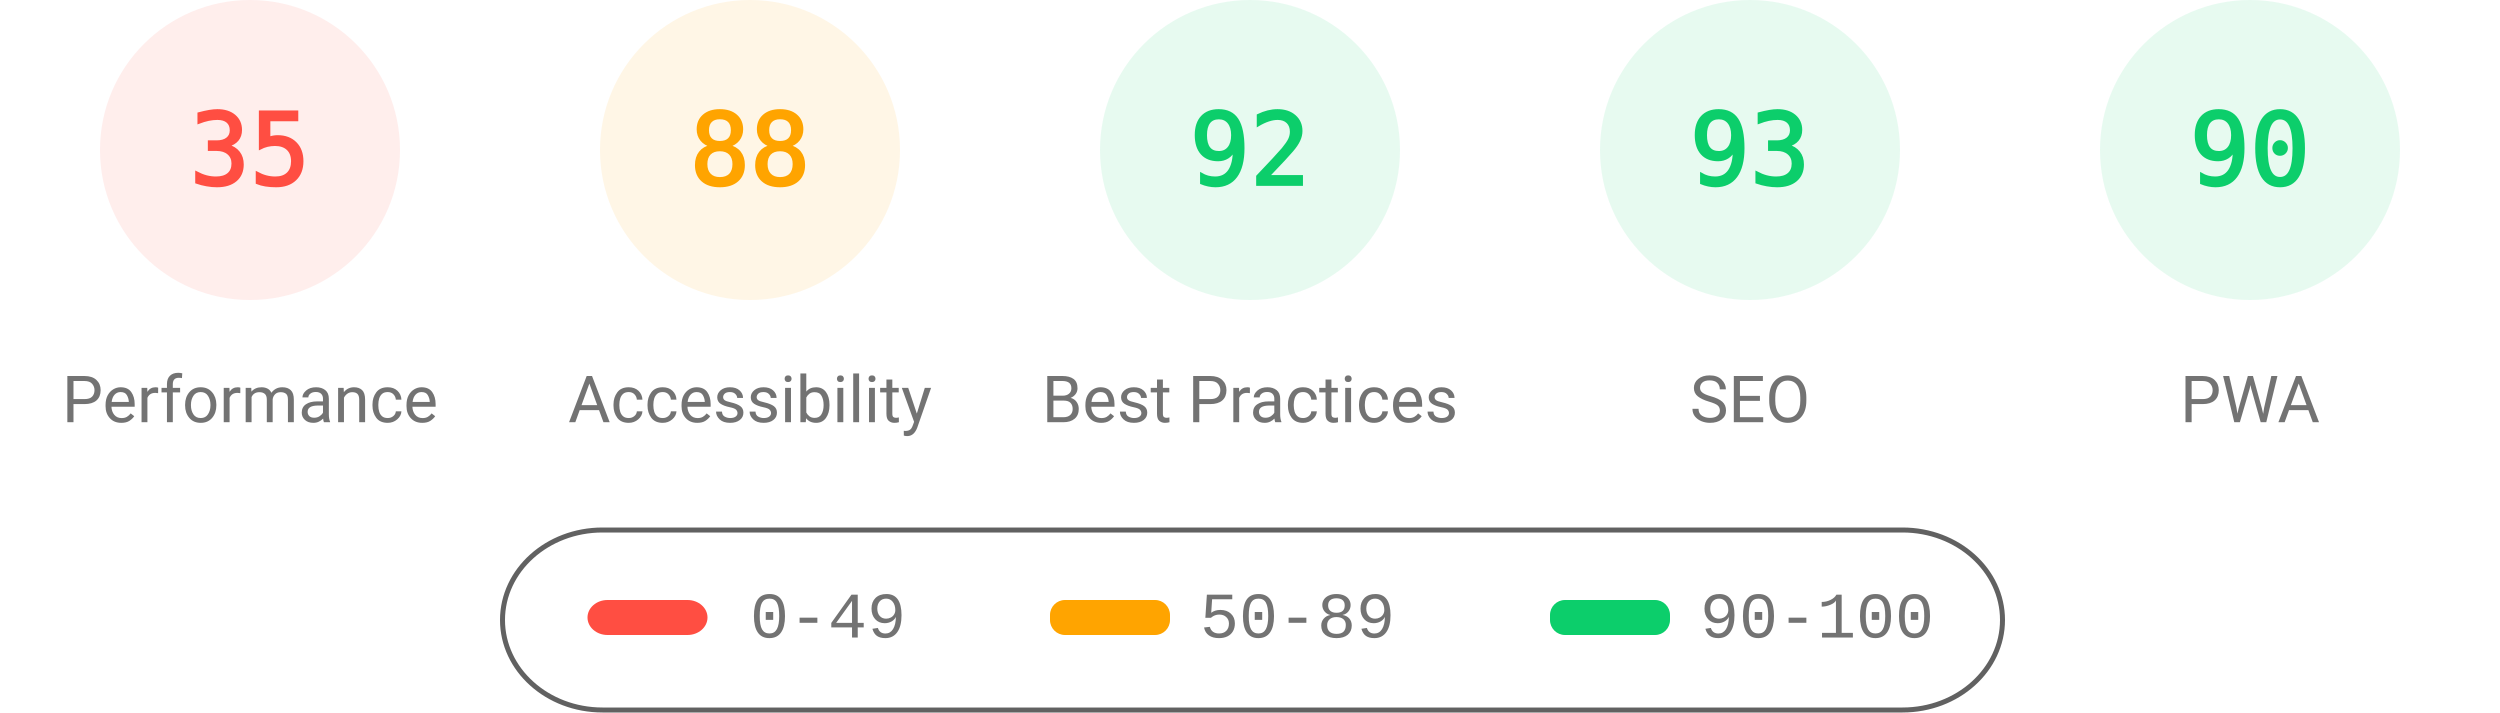
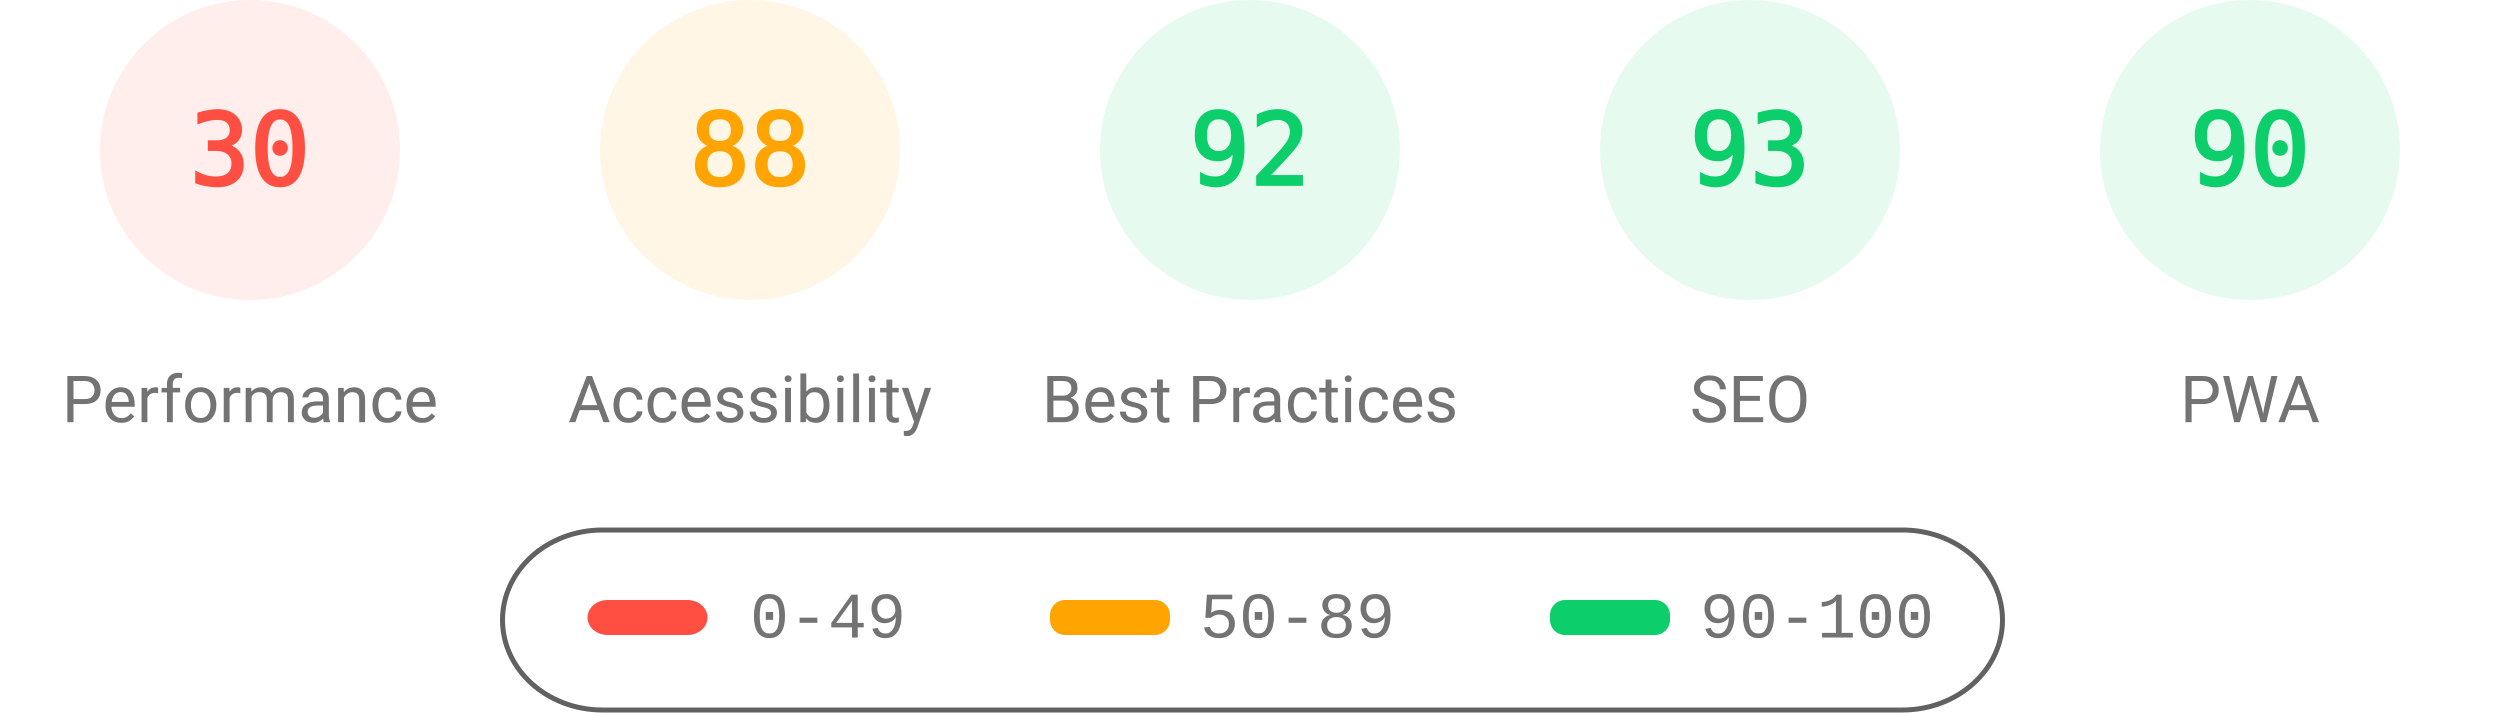
<svg xmlns="http://www.w3.org/2000/svg" fill="none" width="1000" height="285">
  <style>.gauge-base{opacity:.1}.gauge-arc{fill:none;animation-delay:250ms;stroke-linecap:round;transform:rotate(-90deg);transform-origin:100px 60px;animation:load-gauge 1s ease forwards}.guage-text{font-size:40px;font-family:monospace;text-align:center}.guage-red{color:#ff4e42;fill:#ff4e42;stroke:#ff4e42}.guage-orange{color:#ffa400;fill:#ffa400;stroke:#ffa400}.guage-green{color:#0cce6b;fill:#0cce6b;stroke:#0cce6b}.guage-undefined{color:#5c5c5c;fill:#5c5c5c;stroke:#5c5c5c}.guage-title{color:#737373;fill:#737373;stroke:none;font-size:26px;line-height:26px;font-family:Roboto,Halvetica,Arial,sans-serif}@keyframes load-gauge{from{stroke-dasharray:0 352.858}}</style>
  <svg class="guage-div guage-perf guage-red" viewBox="0 0 200 200" width="200" height="200">
    <circle class="gauge-base" r="56" cx="100" cy="60" stroke-width="8" />
-     <circle class="gauge-arc guage-arc-1" r="56" cx="100" cy="60" stroke-width="8" style="stroke-dasharray:123.15,351.858" />
-     <text class="guage-text" x="100" y="60" alignment-baseline="central" dominant-baseline="central" text-anchor="middle">35</text>
+     <circle class="gauge-arc guage-arc-1" r="56" cx="100" cy="60" stroke-width="8" style="stroke-dasharray:105.557,351.858" />
+     <text class="guage-text" x="100" y="60" alignment-baseline="central" dominant-baseline="central" text-anchor="middle">30</text>
    <text class="guage-title" x="100" y="160" alignment-baseline="central" dominant-baseline="central" text-anchor="middle">Performance</text>
  </svg>
  <svg class="guage-div guage-acc guage-orange" viewBox="0 0 200 200" width="200" height="200" x="200">
    <circle class="gauge-base" r="56" cx="100" cy="60" stroke-width="8" />
    <circle class="gauge-arc guage-arc-2" r="56" cx="100" cy="60" stroke-width="8" style="stroke-dasharray:309.635,351.858" />
    <text class="guage-text" x="100" y="60" alignment-baseline="central" dominant-baseline="central" text-anchor="middle">88</text>
    <text class="guage-title" x="100" y="160" alignment-baseline="central" dominant-baseline="central" text-anchor="middle">Accessibility</text>
  </svg>
  <svg class="guage-div guage-best guage-green" viewBox="0 0 200 200" width="200" height="200" x="400">
    <circle class="gauge-base" r="56" cx="100" cy="60" stroke-width="8" />
    <circle class="gauge-arc guage-arc-3" r="56" cx="100" cy="60" stroke-width="8" style="stroke-dasharray:323.709,351.858" />
    <text class="guage-text" x="100" y="60" alignment-baseline="central" dominant-baseline="central" text-anchor="middle">92</text>
    <text class="guage-title" x="100" y="160" alignment-baseline="central" dominant-baseline="central" text-anchor="middle">Best Practices</text>
  </svg>
  <svg class="guage-div guage-seo guage-green" viewBox="0 0 200 200" width="200" height="200" x="600">
    <circle class="gauge-base" r="56" cx="100" cy="60" stroke-width="8" />
    <circle class="gauge-arc guage-arc-4" r="56" cx="100" cy="60" stroke-width="8" style="stroke-dasharray:327.228,351.858" />
    <text class="guage-text" x="100" y="60" alignment-baseline="central" dominant-baseline="central" text-anchor="middle">93</text>
    <text class="guage-title" x="100" y="160" alignment-baseline="central" dominant-baseline="central" text-anchor="middle">SEO</text>
  </svg>
  <svg class="guage-div guage-pwa guage-green" viewBox="0 0 200 200" width="200" height="200" x="800">
    <circle class="gauge-base" r="56" cx="100" cy="60" stroke-width="8" />
    <circle class="gauge-arc guage-arc-4" r="56" cx="100" cy="60" stroke-width="8" style="stroke-dasharray:316.672,351.858" />
    <text class="guage-text" x="100" y="60" alignment-baseline="central" dominant-baseline="central" text-anchor="middle">90</text>
    <text class="guage-title" x="100" y="160" alignment-baseline="central" dominant-baseline="central" text-anchor="middle">PWA</text>
  </svg>
  <svg width="604" height="76" x="200" y="210">
    <path fill="none" id="canvas_background" d="M-1-1h604v80H-1z" />
    <rect fill-opacity="0" stroke="#616161" stroke-width="2" rx="40" id="svg_2" height="72" width="600" y="2" x="1" fill="#000" />
    <rect stroke="#000" rx="8" id="svg_3" height="14" width="48" y="30" x="35" stroke-opacity="null" stroke-width="0" fill="#ff4e42" />
    <rect stroke="#000" rx="6" id="svg_4" height="14" width="48" y="30" x="220" stroke-opacity="null" stroke-width="0" fill="#ffa400" />
    <rect stroke="#000" rx="6" id="svg_5" height="14" width="48" y="30" x="420" stroke-opacity="null" stroke-width="0" fill="#0cce6b" />
    <text xml:space="preserve" text-anchor="start" font-family="'Courier New', Courier, monospace" font-size="26" id="svg_6" y="45" x="100" stroke-opacity="null" stroke-width="0" stroke="#000" fill="#737373">0-49</text>
    <text xml:space="preserve" text-anchor="start" font-family="'Courier New', Courier, monospace" font-size="26" id="svg_7" y="45" x="280" stroke-opacity="null" stroke-width="0" stroke="#000" fill="#737373">50-89</text>
    <text xml:space="preserve" text-anchor="start" font-family="'Courier New', Courier, monospace" font-size="26" id="svg_8" y="45" x="480" stroke-opacity="null" stroke-width="0" stroke="#000" fill="#737373">90-100</text>
  </svg>
</svg>
